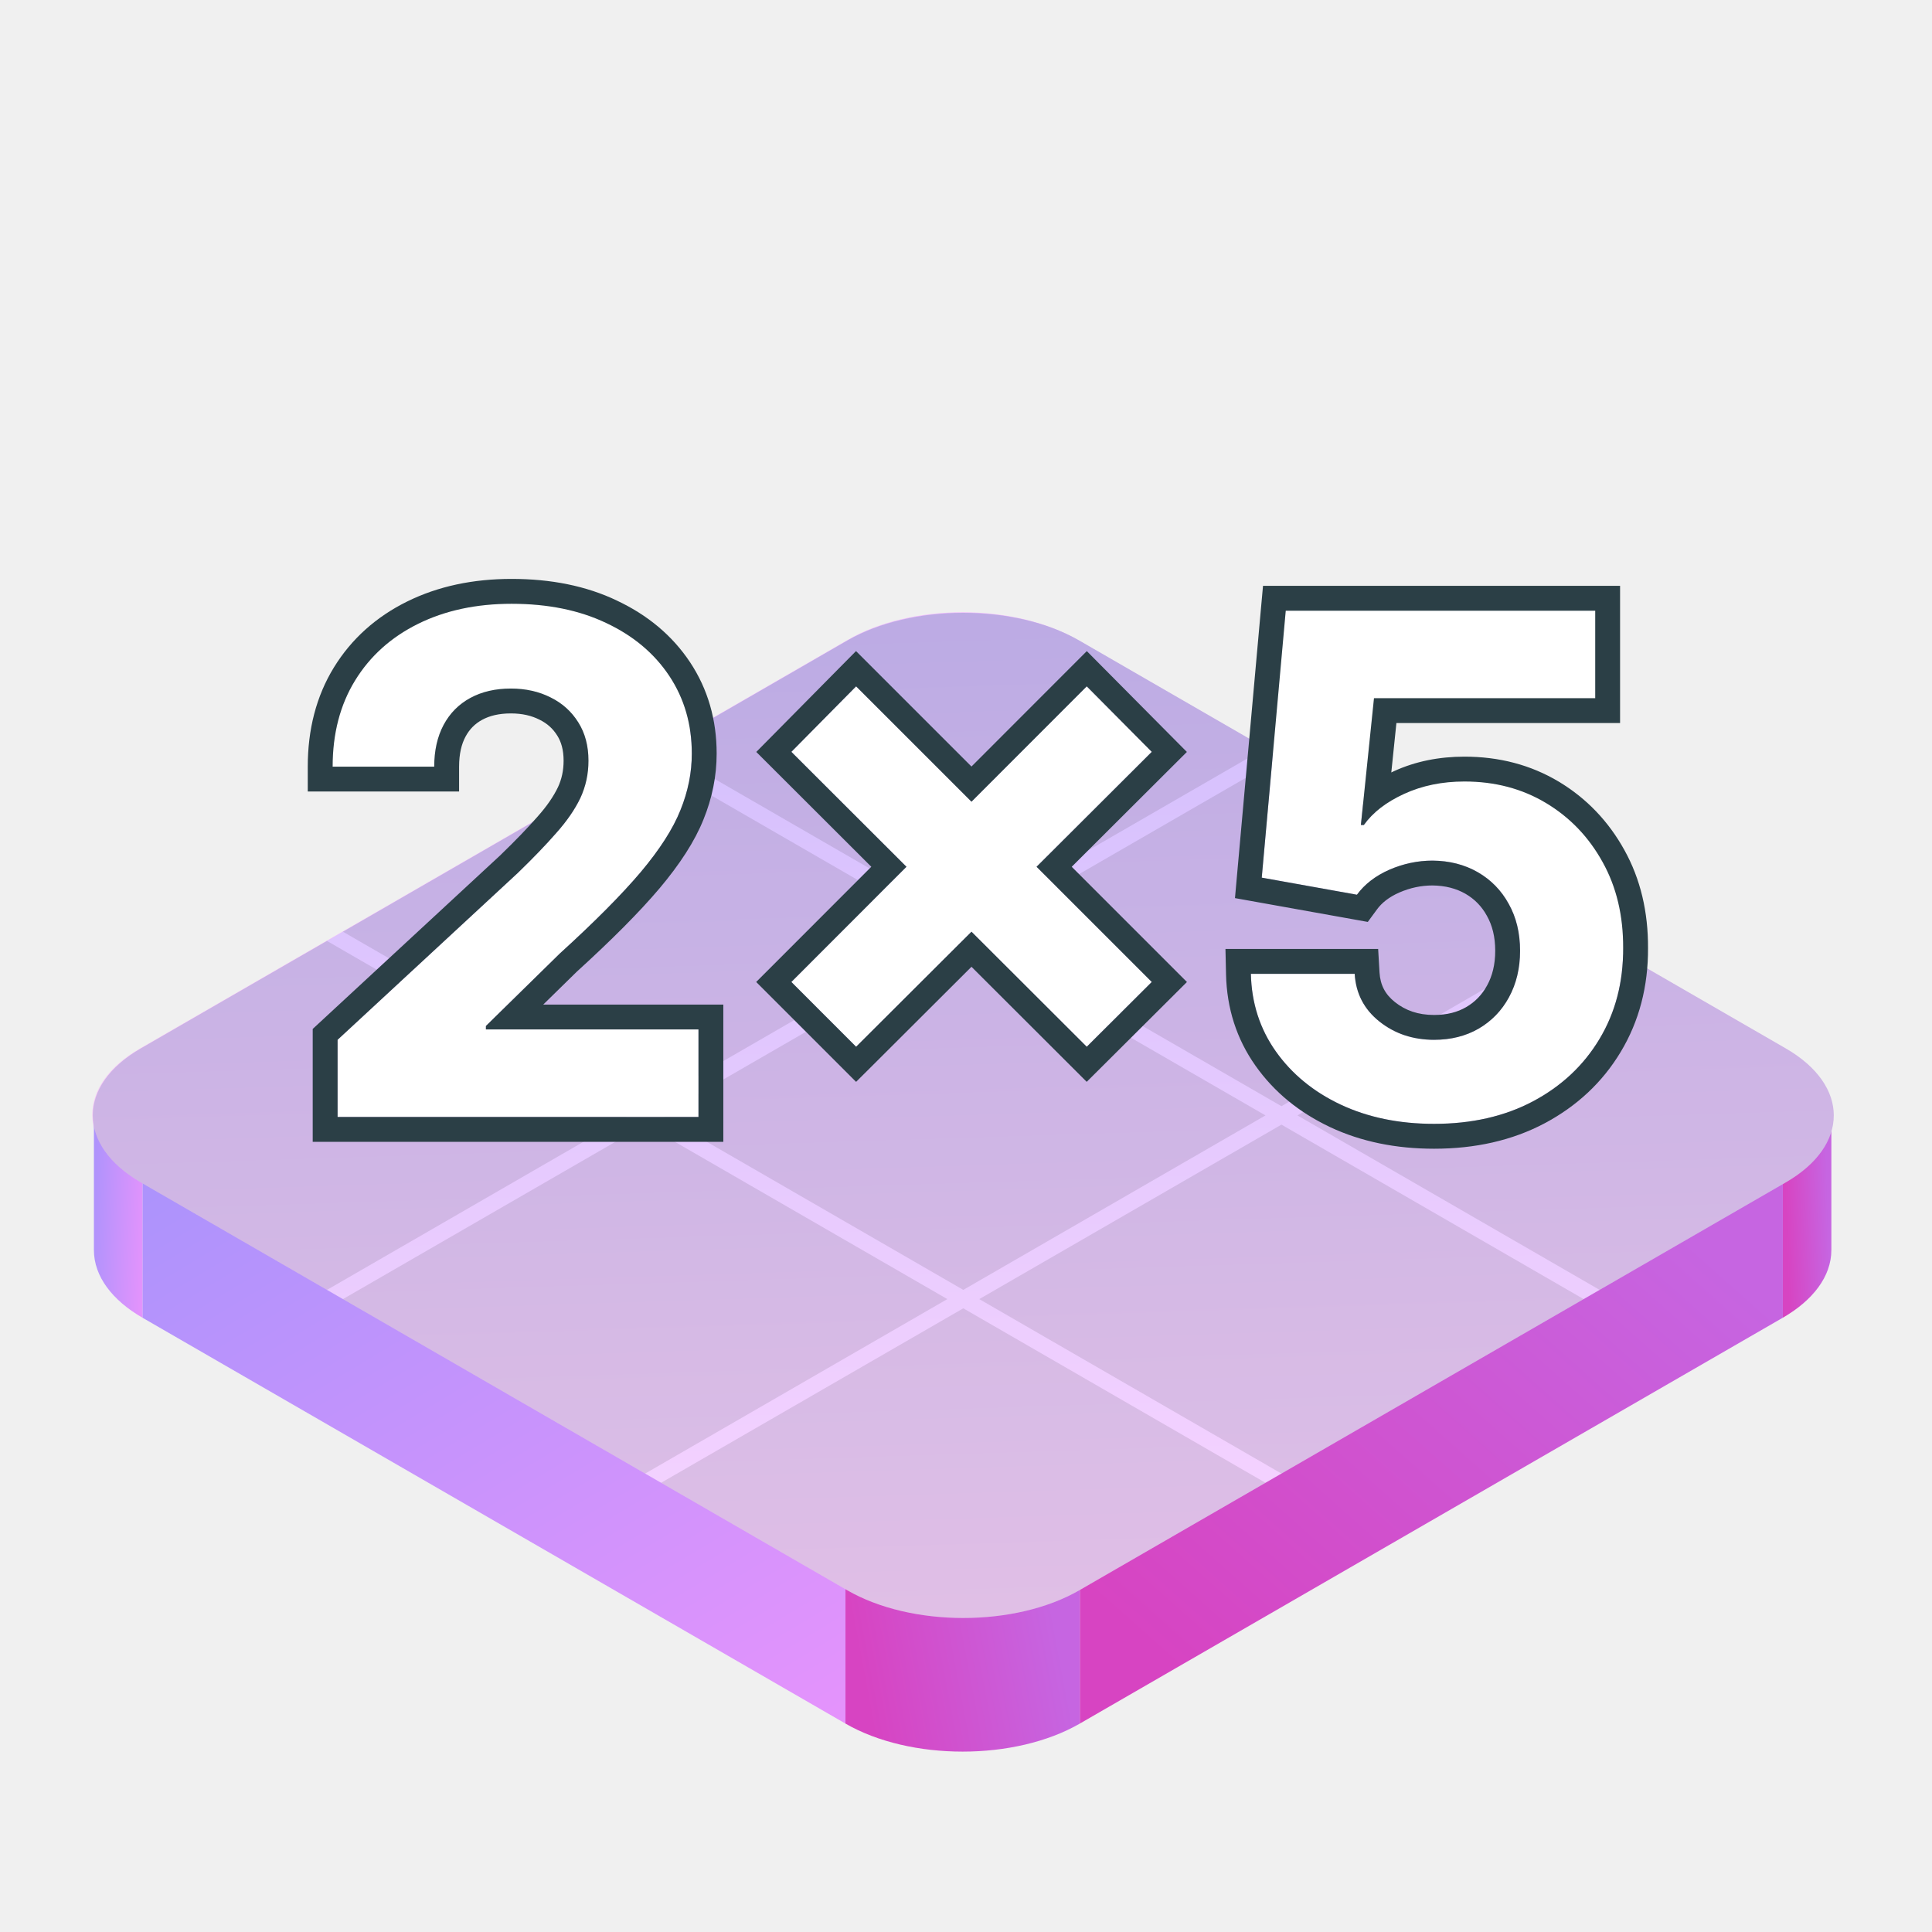
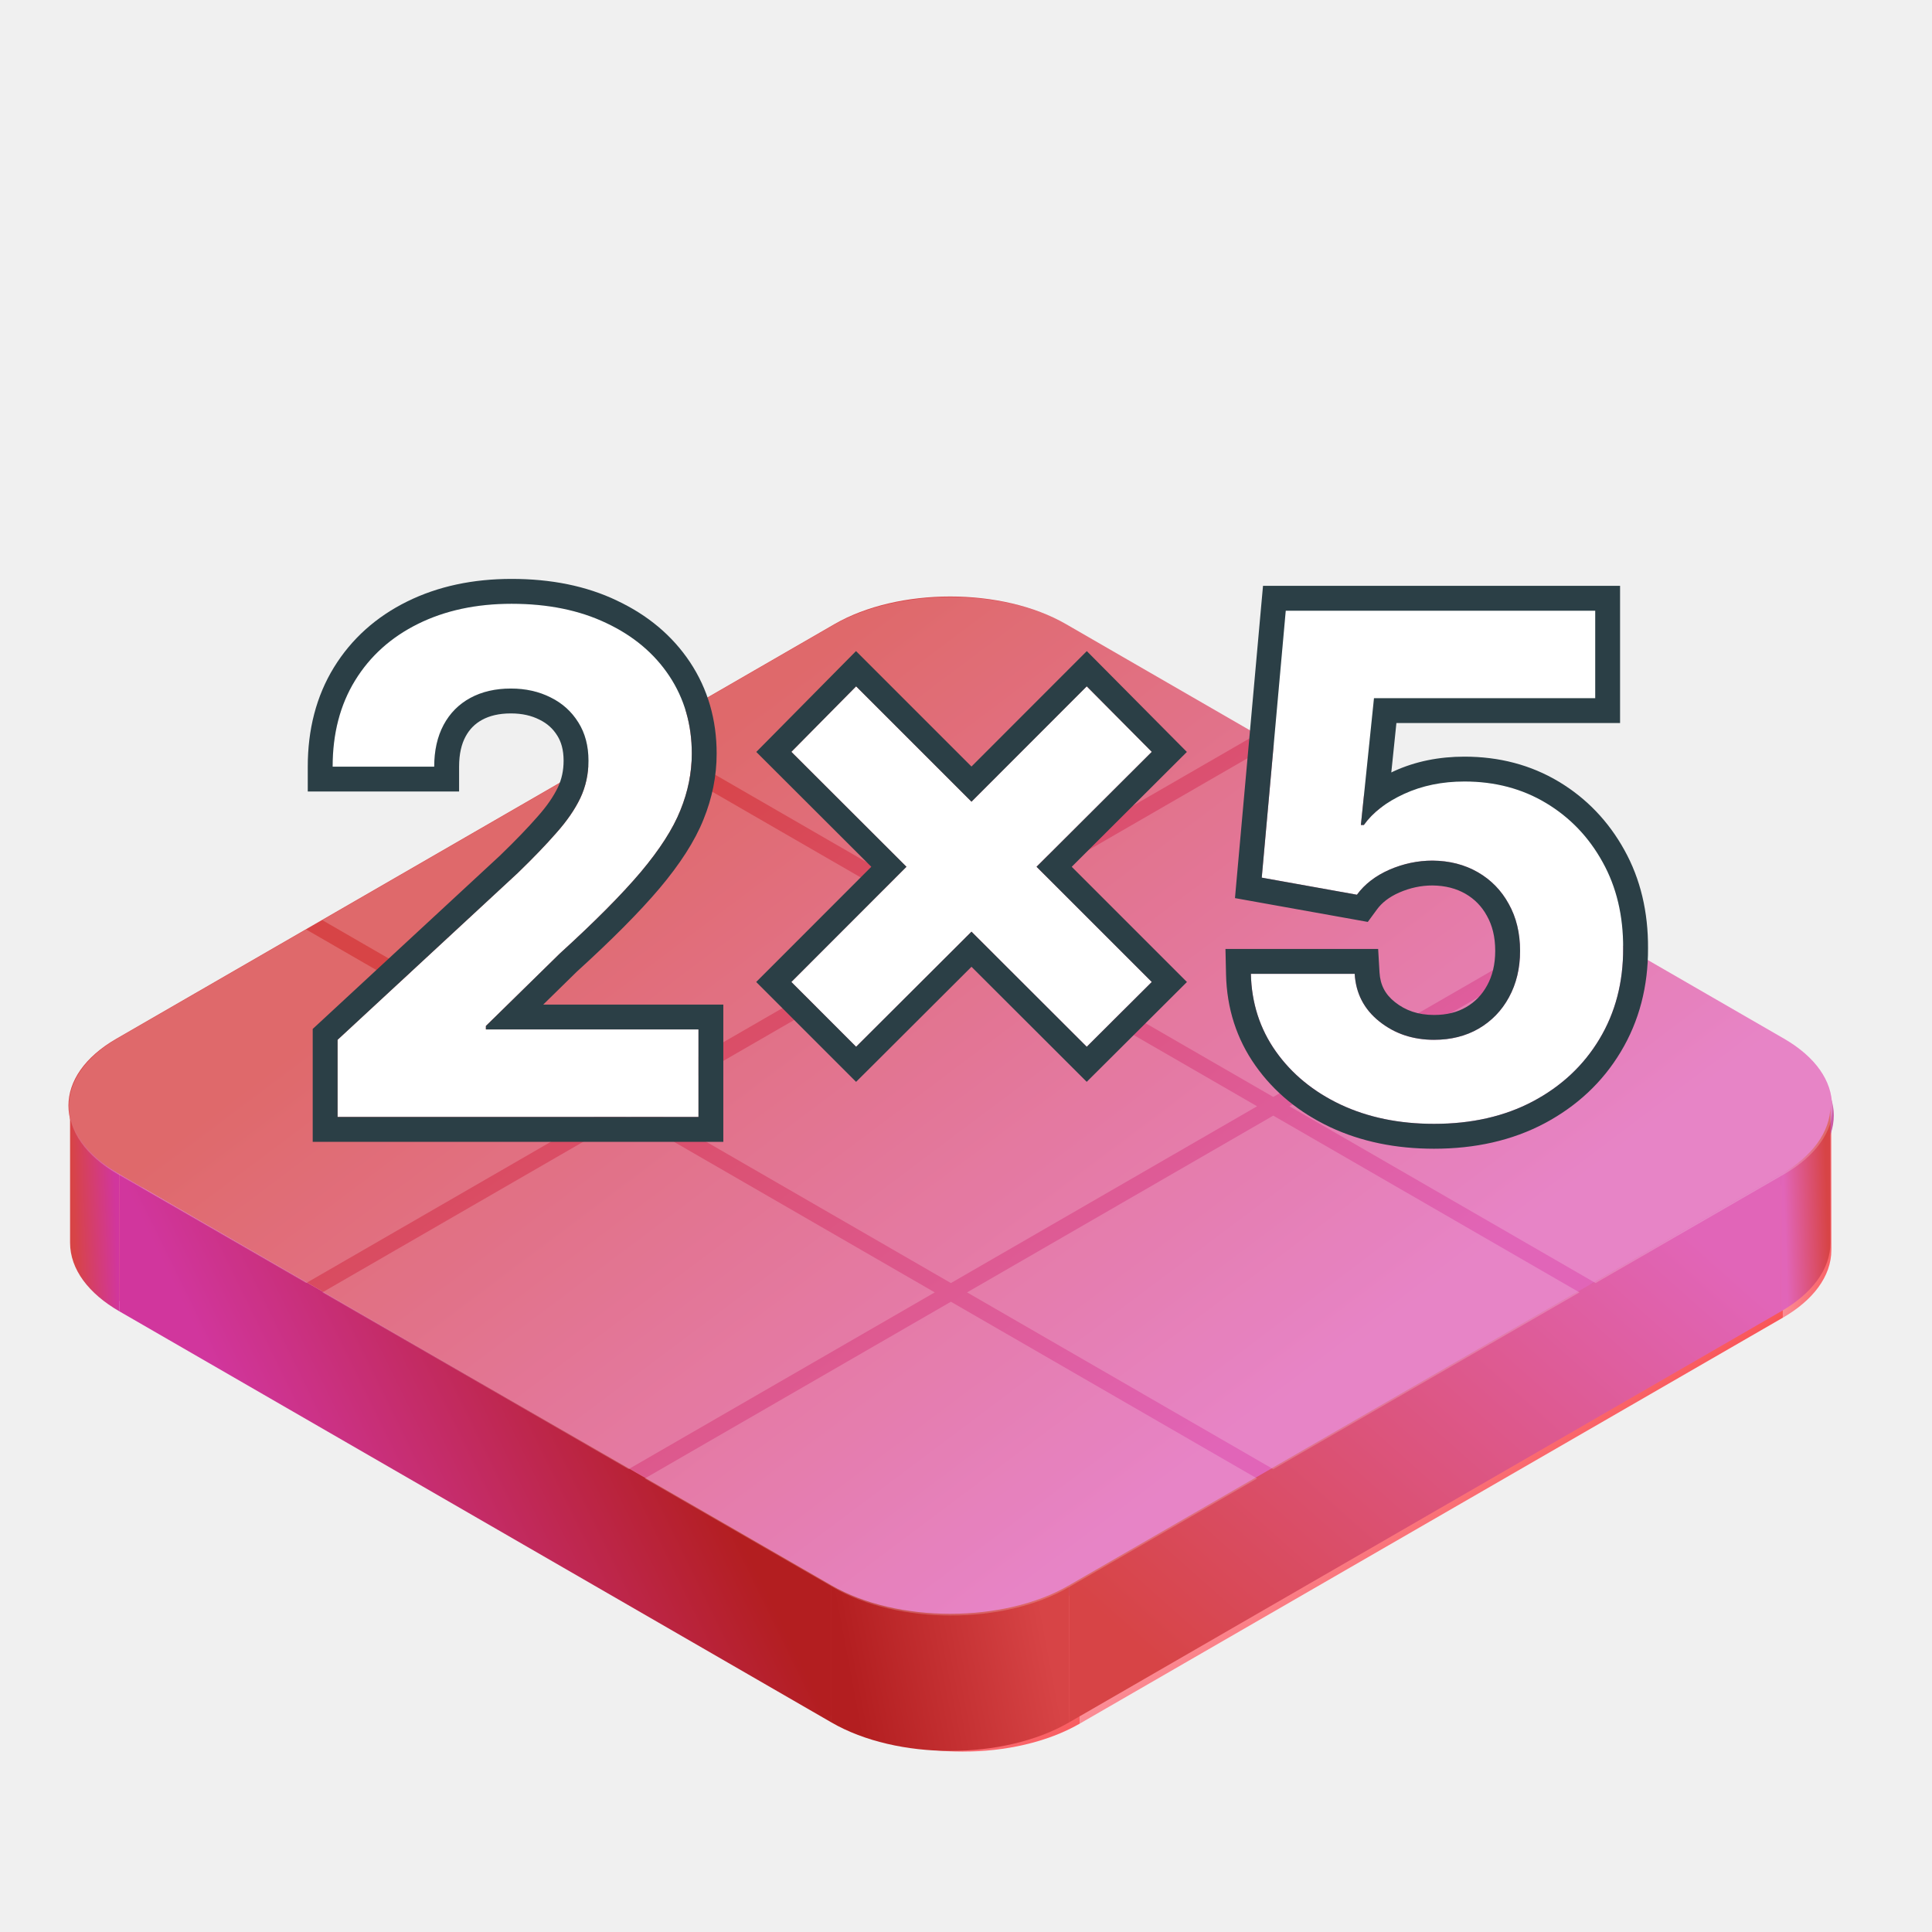
<svg xmlns="http://www.w3.org/2000/svg" width="64" height="64" viewBox="0 0 64 64" fill="none">
  <rect width="35.855" height="35.855" rx="4.378" transform="matrix(0.866025 0.5 -0.866025 0.5 31.8887 19)" fill="url(#paint0_linear_2025_1054)" />
  <rect width="26.891" height="4.482" transform="matrix(0.866025 0.5 0 1 4.71851 39.1685)" fill="url(#paint1_linear_2025_1054)" />
  <rect width="26.891" height="4.482" transform="matrix(0.866025 -0.5 0 1 35.7698 52.6143)" fill="url(#paint2_linear_2025_1054)" />
  <path d="M3.111 36.928C3.111 37.803 3.725 38.595 4.719 39.169V43.651C3.725 43.077 3.111 42.285 3.111 41.41V36.928Z" fill="url(#paint3_linear_2025_1054)" />
  <path d="M28.007 52.614C30.151 53.852 33.626 53.852 35.77 52.614V57.096C33.626 58.334 30.151 58.334 28.007 57.096V52.614Z" fill="url(#paint4_linear_2025_1054)" />
  <path d="M60.666 36.928C60.666 37.803 60.052 38.595 59.059 39.169V43.651C60.052 43.077 60.666 42.285 60.666 41.41V36.928Z" fill="url(#paint5_linear_2025_1054)" />
  <g clip-path="url(#clip0_2025_1054)">
    <rect width="35.899" height="35.899" rx="4.442" transform="matrix(0.866025 0.5 -0.866025 0.5 31.9104 19)" fill="url(#paint6_linear_2025_1054)" />
    <rect width="11.559" height="11.559" transform="matrix(0.866025 0.5 -0.866025 0.5 31.9104 19)" fill="black" fill-opacity="0.1" />
    <rect width="11.559" height="11.559" transform="matrix(0.866025 0.5 -0.866025 0.5 21.3711 25.085)" fill="black" fill-opacity="0.1" />
    <rect width="11.559" height="11.559" transform="matrix(0.866025 0.5 -0.866025 0.5 21.3711 37.2549)" fill="black" fill-opacity="0.1" />
    <rect width="11.559" height="11.559" transform="matrix(0.866025 0.5 -0.866025 0.5 42.45 25.085)" fill="black" fill-opacity="0.1" />
    <rect width="11.559" height="11.559" transform="matrix(0.866025 0.5 -0.866025 0.5 42.45 37.2549)" fill="black" fill-opacity="0.1" />
    <rect width="11.559" height="11.559" transform="matrix(0.866025 0.5 -0.866025 0.5 52.9893 31.1699)" fill="black" fill-opacity="0.1" />
    <rect width="11.559" height="11.559" transform="matrix(0.866025 0.5 -0.866025 0.5 10.8315 31.1699)" fill="black" fill-opacity="0.1" />
    <rect width="11.559" height="11.559" transform="matrix(0.866025 0.5 -0.866025 0.5 31.9104 43.3398)" fill="black" fill-opacity="0.1" />
    <rect width="11.559" height="11.559" transform="matrix(0.866025 0.5 -0.866025 0.5 31.9104 31.1699)" fill="black" fill-opacity="0.1" />
  </g>
-   <mask id="path-17-outside-1_2025_1054" maskUnits="userSpaceOnUse" x="10" y="19" width="45" height="20" fill="black">
+   <rect width="36.328" height="36.328" rx="4.436" transform="matrix(0.866025 0.5 -0.866025 0.5 31.478 18.4604)" fill="url(#paint7_linear_2025_1054)" />
+   <rect width="27.246" height="4.541" transform="matrix(0.866025 0.5 0 1 3.94922 38.8955)" fill="url(#paint8_linear_2025_1054)" />
+   <rect width="27.246" height="4.541" transform="matrix(0.866025 -0.5 0 1 35.4104 52.5186)" fill="url(#paint9_linear_2025_1054)" />
+   <path d="M2.321 36.625C2.321 37.512 2.943 38.314 3.95 38.895V43.437C2.943 42.855 2.321 42.053 2.321 41.166V36.625Z" fill="url(#paint10_linear_2025_1054)" />
+   <path d="M27.545 52.519C29.717 53.773 33.239 53.773 35.41 52.519V57.06C33.239 58.314 29.717 58.314 27.545 57.06V52.519Z" fill="url(#paint11_linear_2025_1054)" />
+   <path d="M60.636 36.625C60.636 37.512 60.013 38.314 59.007 38.895V43.437C60.013 42.855 60.636 42.053 60.636 41.166V36.625Z" fill="url(#paint12_linear_2025_1054)" />
+   <g clip-path="url(#clip1_2025_1054)">
+     <rect width="11.712" height="11.712" transform="matrix(0.866025 0.5 -0.866025 0.5 31.5 18.4604)" fill="white" fill-opacity="0.2" />
+     <rect width="11.712" height="11.712" transform="matrix(0.866025 0.5 -0.866025 0.5 20.8213 24.626)" fill="white" fill-opacity="0.2" />
+     <rect width="11.712" height="11.712" transform="matrix(0.866025 0.5 -0.866025 0.5 20.8215 36.9561)" fill="white" fill-opacity="0.2" />
+     <rect width="11.712" height="11.712" transform="matrix(0.866025 0.5 -0.866025 0.5 42.1785 24.6255)" fill="white" fill-opacity="0.2" />
+     <rect width="11.712" height="11.712" transform="matrix(0.866025 0.5 -0.866025 0.5 42.1785 36.9561)" fill="white" fill-opacity="0.2" />
+     <rect width="11.712" height="11.712" transform="matrix(0.866025 0.5 -0.866025 0.5 52.8569 30.791)" fill="white" fill-opacity="0.2" />
+     <rect width="11.712" height="11.712" transform="matrix(0.866025 0.5 -0.866025 0.5 10.1428 30.791)" fill="white" fill-opacity="0.2" />
+     <rect width="11.712" height="11.712" transform="matrix(0.866025 0.5 -0.866025 0.5 31.5 43.1216)" fill="white" fill-opacity="0.2" />
+     <rect width="11.712" height="11.712" transform="matrix(0.866025 0.5 -0.866025 0.5 31.5 30.791)" fill="white" fill-opacity="0.2" />
+   </g>
+   <mask id="path-33-outside-1_2025_1054" maskUnits="userSpaceOnUse" x="10" y="19" width="45" height="20" fill="black">
    <rect fill="white" x="10" y="19" width="45" height="20" />
    <path d="M11.183 37V34.445L17.152 28.918C17.66 28.427 18.085 27.985 18.429 27.591C18.779 27.198 19.044 26.814 19.224 26.437C19.404 26.055 19.494 25.642 19.494 25.2C19.494 24.709 19.382 24.286 19.158 23.931C18.934 23.571 18.629 23.295 18.241 23.104C17.854 22.908 17.414 22.809 16.923 22.809C16.41 22.809 15.962 22.913 15.58 23.12C15.198 23.328 14.903 23.625 14.695 24.013C14.488 24.401 14.384 24.862 14.384 25.397H11.019C11.019 24.3 11.267 23.347 11.764 22.539C12.261 21.731 12.957 21.106 13.852 20.664C14.747 20.222 15.779 20.001 16.947 20.001C18.148 20.001 19.194 20.214 20.084 20.639C20.979 21.06 21.675 21.644 22.172 22.392C22.668 23.14 22.917 23.997 22.917 24.963C22.917 25.596 22.791 26.221 22.54 26.838C22.294 27.455 21.855 28.14 21.222 28.893C20.588 29.641 19.696 30.539 18.544 31.587L16.096 33.987V34.101H23.138V37H11.183ZM36 34.675L26.215 24.906L28.36 22.736L38.154 32.529L36 34.675ZM28.36 34.675L26.215 32.529L36 22.736L38.154 24.906L28.36 34.675ZM47.505 37.229C46.347 37.229 45.316 37.016 44.41 36.591C43.509 36.165 42.794 35.578 42.264 34.83C41.735 34.082 41.459 33.225 41.437 32.259H44.876C44.914 32.908 45.187 33.435 45.695 33.839C46.203 34.243 46.806 34.445 47.505 34.445C48.062 34.445 48.553 34.322 48.979 34.077C49.41 33.826 49.746 33.479 49.986 33.037C50.231 32.589 50.354 32.076 50.354 31.497C50.354 30.908 50.229 30.389 49.978 29.942C49.732 29.494 49.391 29.145 48.954 28.893C48.517 28.642 48.018 28.514 47.456 28.509C46.964 28.509 46.487 28.61 46.023 28.811C45.564 29.014 45.206 29.289 44.95 29.639L41.797 29.073L42.592 20.23H52.844V23.129H45.515L45.081 27.329H45.179C45.474 26.915 45.919 26.571 46.514 26.298C47.109 26.025 47.775 25.888 48.512 25.888C49.522 25.888 50.423 26.126 51.214 26.601C52.006 27.076 52.631 27.728 53.089 28.558C53.548 29.382 53.774 30.332 53.769 31.407C53.774 32.537 53.512 33.542 52.983 34.421C52.459 35.294 51.725 35.982 50.78 36.484C49.841 36.981 48.749 37.229 47.505 37.229Z" />
  </mask>
  <path d="M11.183 37V34.445L17.152 28.918C17.66 28.427 18.085 27.985 18.429 27.591C18.779 27.198 19.044 26.814 19.224 26.437C19.404 26.055 19.494 25.642 19.494 25.2C19.494 24.709 19.382 24.286 19.158 23.931C18.934 23.571 18.629 23.295 18.241 23.104C17.854 22.908 17.414 22.809 16.923 22.809C16.41 22.809 15.962 22.913 15.58 23.12C15.198 23.328 14.903 23.625 14.695 24.013C14.488 24.401 14.384 24.862 14.384 25.397H11.019C11.019 24.3 11.267 23.347 11.764 22.539C12.261 21.731 12.957 21.106 13.852 20.664C14.747 20.222 15.779 20.001 16.947 20.001C18.148 20.001 19.194 20.214 20.084 20.639C20.979 21.06 21.675 21.644 22.172 22.392C22.668 23.14 22.917 23.997 22.917 24.963C22.917 25.596 22.791 26.221 22.54 26.838C22.294 27.455 21.855 28.14 21.222 28.893C20.588 29.641 19.696 30.539 18.544 31.587L16.096 33.987V34.101H23.138V37H11.183ZM36 34.675L26.215 24.906L28.36 22.736L38.154 32.529L36 34.675ZM28.36 34.675L26.215 32.529L36 22.736L38.154 24.906L28.36 34.675ZM47.505 37.229C46.347 37.229 45.316 37.016 44.41 36.591C43.509 36.165 42.794 35.578 42.264 34.83C41.735 34.082 41.459 33.225 41.437 32.259H44.876C44.914 32.908 45.187 33.435 45.695 33.839C46.203 34.243 46.806 34.445 47.505 34.445C48.062 34.445 48.553 34.322 48.979 34.077C49.41 33.826 49.746 33.479 49.986 33.037C50.231 32.589 50.354 32.076 50.354 31.497C50.354 30.908 50.229 30.389 49.978 29.942C49.732 29.494 49.391 29.145 48.954 28.893C48.517 28.642 48.018 28.514 47.456 28.509C46.964 28.509 46.487 28.61 46.023 28.811C45.564 29.014 45.206 29.289 44.95 29.639L41.797 29.073L42.592 20.23H52.844V23.129H45.515L45.081 27.329H45.179C45.474 26.915 45.919 26.571 46.514 26.298C47.109 26.025 47.775 25.888 48.512 25.888C49.522 25.888 50.423 26.126 51.214 26.601C52.006 27.076 52.631 27.728 53.089 28.558C53.548 29.382 53.774 30.332 53.769 31.407C53.774 32.537 53.512 33.542 52.983 34.421C52.459 35.294 51.725 35.982 50.78 36.484C49.841 36.981 48.749 37.229 47.505 37.229Z" fill="white" />
-   <path d="M11.183 37H10.359V37.824H11.183V37ZM11.183 34.445L10.623 33.841L10.359 34.085V34.445H11.183ZM17.152 28.918L17.712 29.522L17.718 29.516L17.725 29.51L17.152 28.918ZM18.429 27.591L17.814 27.044L17.81 27.049L18.429 27.591ZM19.224 26.437L19.967 26.792L19.969 26.788L19.224 26.437ZM19.158 23.931L18.459 24.366L18.462 24.37L19.158 23.931ZM18.241 23.104L17.869 23.839L17.877 23.843L18.241 23.104ZM14.695 24.013L15.421 24.402L15.421 24.402L14.695 24.013ZM14.384 25.397V26.22H15.208V25.397H14.384ZM11.019 25.397H10.195V26.22H11.019V25.397ZM11.764 22.539L12.466 22.97L12.466 22.97L11.764 22.539ZM13.852 20.664L13.487 19.926L13.487 19.926L13.852 20.664ZM20.084 20.639L19.728 21.382L19.733 21.385L20.084 20.639ZM22.172 22.392L21.486 22.847L21.486 22.847L22.172 22.392ZM22.54 26.838L21.777 26.528L21.775 26.533L22.54 26.838ZM21.222 28.893L21.85 29.425L21.852 29.423L21.222 28.893ZM18.544 31.587L17.99 30.978L17.979 30.988L17.968 30.999L18.544 31.587ZM16.096 33.987L15.519 33.398L15.272 33.641V33.987H16.096ZM16.096 34.101H15.272V34.925H16.096V34.101ZM23.138 34.101H23.961V33.278H23.138V34.101ZM23.138 37V37.824H23.961V37H23.138ZM11.183 37H12.006V34.445H11.183H10.359V37H11.183ZM11.183 34.445L11.742 35.05L17.712 29.522L17.152 28.918L16.593 28.314L10.623 33.841L11.183 34.445ZM17.152 28.918L17.725 29.51C18.244 29.008 18.686 28.549 19.049 28.134L18.429 27.591L17.81 27.049C17.485 27.42 17.076 27.846 16.579 28.326L17.152 28.918ZM18.429 27.591L19.045 28.139C19.433 27.702 19.746 27.254 19.967 26.792L19.224 26.437L18.481 26.081C18.341 26.373 18.125 26.695 17.814 27.044L18.429 27.591ZM19.224 26.437L19.969 26.788C20.203 26.291 20.317 25.758 20.317 25.2H19.494H18.67C18.67 25.527 18.605 25.819 18.479 26.086L19.224 26.437ZM19.494 25.2H20.317C20.317 24.581 20.175 23.999 19.855 23.492L19.158 23.931L18.462 24.37C18.589 24.573 18.67 24.837 18.67 25.2H19.494ZM19.158 23.931L19.858 23.497C19.551 23.003 19.128 22.623 18.605 22.366L18.241 23.104L17.877 23.843C18.129 23.967 18.318 24.139 18.459 24.366L19.158 23.931ZM18.241 23.104L18.613 22.37C18.096 22.107 17.526 21.986 16.923 21.986V22.809V23.633C17.302 23.633 17.611 23.708 17.869 23.839L18.241 23.104ZM16.923 22.809V21.986C16.297 21.986 15.71 22.113 15.187 22.397L15.58 23.12L15.973 23.844C16.214 23.713 16.522 23.633 16.923 23.633V22.809ZM15.58 23.12L15.187 22.397C14.662 22.682 14.252 23.097 13.969 23.624L14.695 24.013L15.421 24.402C15.554 24.154 15.734 23.974 15.973 23.844L15.58 23.12ZM14.695 24.013L13.969 23.624C13.685 24.155 13.561 24.756 13.561 25.397H14.384H15.208C15.208 24.968 15.29 24.646 15.421 24.402L14.695 24.013ZM14.384 25.397V24.573H11.019V25.397V26.22H14.384V25.397ZM11.019 25.397H11.842C11.842 24.428 12.06 23.629 12.466 22.97L11.764 22.539L11.062 22.108C10.474 23.065 10.195 24.172 10.195 25.397H11.019ZM11.764 22.539L12.466 22.97C12.877 22.302 13.453 21.78 14.217 21.402L13.852 20.664L13.487 19.926C12.461 20.433 11.645 21.161 11.062 22.108L11.764 22.539ZM13.852 20.664L14.217 21.402C14.981 21.025 15.884 20.824 16.947 20.824V20.001V19.177C15.674 19.177 14.514 19.419 13.487 19.926L13.852 20.664ZM16.947 20.001V20.824C18.052 20.824 18.971 21.02 19.728 21.382L20.084 20.639L20.439 19.896C19.417 19.407 18.245 19.177 16.947 19.177V20.001ZM20.084 20.639L19.733 21.385C20.507 21.748 21.081 22.238 21.486 22.847L22.172 22.392L22.858 21.936C22.269 21.05 21.451 20.372 20.433 19.894L20.084 20.639ZM22.172 22.392L21.486 22.847C21.886 23.45 22.093 24.146 22.093 24.963H22.917H23.74C23.74 23.848 23.451 22.829 22.858 21.936L22.172 22.392ZM22.917 24.963H22.093C22.093 25.484 21.99 26.004 21.777 26.528L22.54 26.838L23.303 27.149C23.592 26.438 23.74 25.708 23.74 24.963H22.917ZM22.54 26.838L21.775 26.533C21.573 27.039 21.192 27.648 20.591 28.363L21.222 28.893L21.852 29.423C22.517 28.632 23.015 27.871 23.305 27.143L22.54 26.838ZM21.222 28.893L20.593 28.361C19.992 29.071 19.129 29.942 17.99 30.978L18.544 31.587L19.098 32.197C20.263 31.137 21.185 30.212 21.85 29.425L21.222 28.893ZM18.544 31.587L17.968 30.999L15.519 33.398L16.096 33.987L16.672 34.575L19.12 32.176L18.544 31.587ZM16.096 33.987H15.272V34.101H16.096H16.919V33.987H16.096ZM16.096 34.101V34.925H23.138V34.101V33.278H16.096V34.101ZM23.138 34.101H22.314V37H23.138H23.961V34.101H23.138ZM23.138 37V36.176H11.183V37V37.824H23.138V37ZM36 34.675L35.418 35.257L35.999 35.837L36.581 35.258L36 34.675ZM26.215 24.906L25.629 24.327L25.053 24.909L25.633 25.488L26.215 24.906ZM28.36 22.736L28.942 22.153L28.357 21.568L27.774 22.157L28.36 22.736ZM38.154 32.529L38.735 33.112L39.319 32.53L38.736 31.947L38.154 32.529ZM28.36 34.675L27.778 35.257L28.359 35.838L28.942 35.258L28.36 34.675ZM26.215 32.529L25.632 31.947L25.05 32.529L25.632 33.111L26.215 32.529ZM36 22.736L36.584 22.155L36.002 21.569L35.417 22.154L36 22.736ZM38.154 24.906L38.735 25.489L39.317 24.909L38.738 24.326L38.154 24.906ZM36 34.675L36.582 34.092L26.797 24.323L26.215 24.906L25.633 25.488L35.418 35.257L36 34.675ZM26.215 24.906L26.8 25.485L28.946 23.315L28.36 22.736L27.774 22.157L25.629 24.327L26.215 24.906ZM28.36 22.736L27.778 23.318L37.571 33.111L38.154 32.529L38.736 31.947L28.942 22.153L28.36 22.736ZM38.154 32.529L37.572 31.946L35.419 34.091L36 34.675L36.581 35.258L38.735 33.112L38.154 32.529ZM28.36 34.675L28.942 34.092L26.797 31.947L26.215 32.529L25.632 33.111L27.778 35.257L28.36 34.675ZM26.215 32.529L26.797 33.111L36.583 23.318L36 22.736L35.417 22.154L25.632 31.947L26.215 32.529ZM36 22.736L35.415 23.316L37.569 25.486L38.154 24.906L38.738 24.326L36.584 22.155L36 22.736ZM38.154 24.906L37.572 24.323L27.778 34.091L28.36 34.675L28.942 35.258L38.735 25.489L38.154 24.906ZM44.41 36.591L44.057 37.335L44.059 37.336L44.41 36.591ZM42.264 34.83L42.936 34.354L42.936 34.354L42.264 34.83ZM41.437 32.259V31.435H40.595L40.614 32.278L41.437 32.259ZM44.876 32.259L45.698 32.211L45.653 31.435H44.876V32.259ZM45.695 33.839L46.208 33.195L46.208 33.195L45.695 33.839ZM48.979 34.077L49.39 34.79L49.393 34.788L48.979 34.077ZM49.986 33.037L49.264 32.641L49.262 32.644L49.986 33.037ZM49.978 29.942L49.256 30.338L49.259 30.344L49.978 29.942ZM48.954 28.893L48.544 29.607L48.544 29.607L48.954 28.893ZM47.456 28.509L47.464 27.685H47.456V28.509ZM46.023 28.811L45.694 28.056L45.691 28.058L46.023 28.811ZM44.95 29.639L44.805 30.449L45.31 30.54L45.614 30.126L44.95 29.639ZM41.797 29.073L40.977 29L40.91 29.751L41.652 29.884L41.797 29.073ZM42.592 20.23V19.406H41.839L41.771 20.156L42.592 20.23ZM52.844 20.23H53.667V19.406H52.844V20.23ZM52.844 23.129V23.952H53.667V23.129H52.844ZM45.515 23.129V22.305H44.772L44.696 23.044L45.515 23.129ZM45.081 27.329L44.262 27.245L44.168 28.153H45.081V27.329ZM45.179 27.329V28.153H45.604L45.85 27.806L45.179 27.329ZM46.514 26.298L46.857 27.046L46.857 27.046L46.514 26.298ZM51.214 26.601L51.638 25.894L51.638 25.894L51.214 26.601ZM53.089 28.558L52.368 28.956L52.37 28.958L53.089 28.558ZM53.769 31.407L52.945 31.403L52.945 31.411L53.769 31.407ZM52.983 34.421L52.278 33.996L52.277 33.997L52.983 34.421ZM50.78 36.484L51.165 37.212L51.167 37.211L50.78 36.484ZM47.505 37.229V36.406C46.45 36.406 45.541 36.212 44.76 35.845L44.41 36.591L44.059 37.336C45.091 37.821 46.245 38.053 47.505 38.053V37.229ZM44.41 36.591L44.761 35.846C43.977 35.475 43.377 34.977 42.936 34.354L42.264 34.83L41.592 35.306C42.21 36.179 43.04 36.854 44.057 37.335L44.41 36.591ZM42.264 34.83L42.936 34.354C42.507 33.748 42.279 33.052 42.26 32.24L41.437 32.259L40.614 32.278C40.639 33.398 40.962 34.417 41.592 35.306L42.264 34.83ZM41.437 32.259V33.082H44.876V32.259V31.435H41.437V32.259ZM44.876 32.259L44.054 32.307C44.106 33.19 44.491 33.934 45.182 34.484L45.695 33.839L46.208 33.195C45.884 32.937 45.723 32.627 45.698 32.211L44.876 32.259ZM45.695 33.839L45.182 34.484C45.847 35.013 46.635 35.269 47.505 35.269V34.445V33.622C46.977 33.622 46.558 33.474 46.208 33.195L45.695 33.839ZM47.505 34.445V35.269C48.187 35.269 48.823 35.117 49.39 34.79L48.979 34.077L48.567 33.363C48.282 33.528 47.937 33.622 47.505 33.622V34.445ZM48.979 34.077L49.393 34.788C49.956 34.461 50.398 34.003 50.709 33.43L49.986 33.037L49.262 32.644C49.093 32.955 48.864 33.191 48.564 33.365L48.979 34.077ZM49.986 33.037L50.708 33.433C51.029 32.849 51.178 32.196 51.178 31.497H50.354H49.531C49.531 31.956 49.434 32.33 49.264 32.641L49.986 33.037ZM50.354 31.497H51.178C51.178 30.788 51.026 30.127 50.696 29.539L49.978 29.942L49.259 30.344C49.432 30.652 49.531 31.028 49.531 31.497H50.354ZM49.978 29.942L50.7 29.545C50.382 28.967 49.934 28.507 49.365 28.18L48.954 28.893L48.544 29.607C48.847 29.782 49.082 30.021 49.256 30.338L49.978 29.942ZM48.954 28.893L49.365 28.18C48.792 27.85 48.151 27.692 47.464 27.685L47.456 28.509L47.448 29.332C47.885 29.336 48.243 29.435 48.544 29.607L48.954 28.893ZM47.456 28.509V27.685C46.848 27.685 46.258 27.811 45.694 28.056L46.023 28.811L46.351 29.567C46.715 29.408 47.081 29.332 47.456 29.332V28.509ZM46.023 28.811L45.691 28.058C45.121 28.309 44.641 28.668 44.286 29.151L44.95 29.639L45.614 30.126C45.772 29.91 46.007 29.718 46.355 29.565L46.023 28.811ZM44.95 29.639L45.095 28.828L41.943 28.263L41.797 29.073L41.652 29.884L44.805 30.449L44.95 29.639ZM41.797 29.073L42.618 29.147L43.412 20.304L42.592 20.23L41.771 20.156L40.977 29L41.797 29.073ZM42.592 20.23V21.053H52.844V20.23V19.406H42.592V20.23ZM52.844 20.23H52.02V23.129H52.844H53.667V20.23H52.844ZM52.844 23.129V22.305H45.515V23.129V23.952H52.844V23.129ZM45.515 23.129L44.696 23.044L44.262 27.245L45.081 27.329L45.9 27.414L46.334 23.213L45.515 23.129ZM45.081 27.329V28.153H45.179V27.329V26.506H45.081V27.329ZM45.179 27.329L45.85 27.806C46.041 27.538 46.357 27.276 46.857 27.046L46.514 26.298L46.171 25.549C45.481 25.865 44.907 26.291 44.508 26.852L45.179 27.329ZM46.514 26.298L46.857 27.046C47.332 26.828 47.879 26.712 48.512 26.712V25.888V25.065C47.671 25.065 46.886 25.221 46.171 25.549L46.514 26.298ZM48.512 25.888V26.712C49.387 26.712 50.139 26.916 50.79 27.307L51.214 26.601L51.638 25.894C50.706 25.336 49.657 25.065 48.512 25.065V25.888ZM51.214 26.601L50.79 27.307C51.454 27.705 51.978 28.25 52.368 28.956L53.089 28.558L53.81 28.159C53.283 27.206 52.557 26.446 51.638 25.894L51.214 26.601ZM53.089 28.558L52.37 28.958C52.75 29.642 52.95 30.449 52.945 31.403L53.769 31.407L54.593 31.411C54.599 30.215 54.346 29.122 53.809 28.157L53.089 28.558ZM53.769 31.407L52.945 31.411C52.95 32.406 52.721 33.259 52.278 33.996L52.983 34.421L53.688 34.846C54.303 33.824 54.599 32.669 54.593 31.403L53.769 31.407ZM52.983 34.421L52.277 33.997C51.834 34.736 51.213 35.321 50.394 35.757L50.78 36.484L51.167 37.211C52.236 36.642 53.084 35.853 53.689 34.844L52.983 34.421ZM50.78 36.484L50.395 35.756C49.594 36.18 48.638 36.406 47.505 36.406V37.229V38.053C48.861 38.053 50.089 37.782 51.165 37.212L50.78 36.484Z" fill="#2B3F46" mask="url(#path-17-outside-1_2025_1054)" />
+   <path d="M11.183 37H10.359V37.824H11.183V37ZM11.183 34.445L10.623 33.841L10.359 34.085V34.445H11.183ZM17.152 28.918L17.712 29.522L17.718 29.516L17.725 29.51L17.152 28.918ZM18.429 27.591L17.814 27.044L17.81 27.049L18.429 27.591ZM19.224 26.437L19.967 26.792L19.969 26.788L19.224 26.437ZM19.158 23.931L18.459 24.366L18.462 24.37L19.158 23.931ZM18.241 23.104L17.869 23.839L17.877 23.843L18.241 23.104ZM14.695 24.013L15.421 24.402L15.421 24.402L14.695 24.013ZM14.384 25.397V26.22H15.208V25.397H14.384ZM11.019 25.397H10.195V26.22H11.019V25.397ZM11.764 22.539L12.466 22.97L12.466 22.97L11.764 22.539ZM13.852 20.664L13.487 19.926L13.487 19.926L13.852 20.664ZM20.084 20.639L19.728 21.382L19.733 21.385L20.084 20.639ZM22.172 22.392L21.486 22.847L21.486 22.847L22.172 22.392ZM22.54 26.838L21.777 26.528L21.775 26.533L22.54 26.838ZM21.222 28.893L21.85 29.425L21.852 29.423L21.222 28.893ZM18.544 31.587L17.99 30.978L17.979 30.988L17.968 30.999L18.544 31.587ZM16.096 33.987L15.519 33.398L15.272 33.641V33.987H16.096ZM16.096 34.101H15.272V34.925H16.096V34.101ZM23.138 34.101H23.961V33.278H23.138V34.101ZM23.138 37V37.824H23.961V37H23.138ZM11.183 37H12.006V34.445H11.183H10.359V37H11.183ZM11.183 34.445L11.742 35.05L17.712 29.522L17.152 28.918L16.593 28.314L10.623 33.841L11.183 34.445ZM17.152 28.918L17.725 29.51C18.244 29.008 18.686 28.549 19.049 28.134L18.429 27.591L17.81 27.049C17.485 27.42 17.076 27.846 16.579 28.326L17.152 28.918ZM18.429 27.591L19.045 28.139C19.433 27.702 19.746 27.254 19.967 26.792L19.224 26.437L18.481 26.081C18.341 26.373 18.125 26.695 17.814 27.044L18.429 27.591ZM19.224 26.437L19.969 26.788C20.203 26.291 20.317 25.758 20.317 25.2H19.494H18.67C18.67 25.527 18.605 25.819 18.479 26.086L19.224 26.437ZM19.494 25.2H20.317C20.317 24.581 20.175 23.999 19.855 23.492L19.158 23.931L18.462 24.37C18.589 24.573 18.67 24.837 18.67 25.2H19.494ZM19.158 23.931L19.858 23.497C19.551 23.003 19.128 22.623 18.605 22.366L18.241 23.104L17.877 23.843C18.129 23.967 18.318 24.139 18.459 24.366L19.158 23.931ZM18.241 23.104L18.613 22.37C18.096 22.107 17.526 21.986 16.923 21.986V22.809V23.633C17.302 23.633 17.611 23.708 17.869 23.839L18.241 23.104ZM16.923 22.809V21.986C16.297 21.986 15.71 22.113 15.187 22.397L15.58 23.12L15.973 23.844C16.214 23.713 16.522 23.633 16.923 23.633V22.809ZM15.58 23.12L15.187 22.397C14.662 22.682 14.252 23.097 13.969 23.624L14.695 24.013L15.421 24.402C15.554 24.154 15.734 23.974 15.973 23.844L15.58 23.12ZM14.695 24.013L13.969 23.624C13.685 24.155 13.561 24.756 13.561 25.397H14.384H15.208C15.208 24.968 15.29 24.646 15.421 24.402L14.695 24.013ZM14.384 25.397V24.573H11.019V25.397V26.22H14.384V25.397ZM11.019 25.397H11.842C11.842 24.428 12.06 23.629 12.466 22.97L11.764 22.539L11.062 22.108C10.474 23.065 10.195 24.172 10.195 25.397H11.019ZM11.764 22.539L12.466 22.97C12.877 22.302 13.453 21.78 14.217 21.402L13.852 20.664L13.487 19.926C12.461 20.433 11.645 21.161 11.062 22.108L11.764 22.539ZM13.852 20.664L14.217 21.402C14.981 21.025 15.884 20.824 16.947 20.824V20.001V19.177C15.674 19.177 14.514 19.419 13.487 19.926L13.852 20.664ZM16.947 20.001V20.824C18.052 20.824 18.971 21.02 19.728 21.382L20.084 20.639L20.439 19.896C19.417 19.407 18.245 19.177 16.947 19.177V20.001ZM20.084 20.639L19.733 21.385C20.507 21.748 21.081 22.238 21.486 22.847L22.172 22.392L22.858 21.936C22.269 21.05 21.451 20.372 20.433 19.894L20.084 20.639ZM22.172 22.392L21.486 22.847C21.886 23.45 22.093 24.146 22.093 24.963H22.917H23.74C23.74 23.848 23.451 22.829 22.858 21.936L22.172 22.392ZM22.917 24.963H22.093C22.093 25.484 21.99 26.004 21.777 26.528L22.54 26.838L23.303 27.149C23.592 26.438 23.74 25.708 23.74 24.963H22.917ZM22.54 26.838L21.775 26.533C21.573 27.039 21.192 27.648 20.591 28.363L21.222 28.893L21.852 29.423C22.517 28.632 23.015 27.871 23.305 27.143L22.54 26.838ZM21.222 28.893L20.593 28.361C19.992 29.071 19.129 29.942 17.99 30.978L18.544 31.587L19.098 32.197C20.263 31.137 21.185 30.212 21.85 29.425L21.222 28.893ZM18.544 31.587L17.968 30.999L15.519 33.398L16.096 33.987L16.672 34.575L19.12 32.176L18.544 31.587ZM16.096 33.987H15.272V34.101H16.096H16.919V33.987H16.096ZM16.096 34.101V34.925H23.138V34.101V33.278H16.096V34.101ZM23.138 34.101H22.314V37H23.138H23.961V34.101H23.138ZM23.138 37V36.176H11.183V37V37.824H23.138V37ZM36 34.675L35.418 35.257L35.999 35.837L36.581 35.258L36 34.675ZM26.215 24.906L25.629 24.327L25.053 24.909L25.633 25.488L26.215 24.906ZM28.36 22.736L28.942 22.153L28.357 21.568L27.774 22.157L28.36 22.736ZM38.154 32.529L38.735 33.112L39.319 32.53L38.736 31.947L38.154 32.529ZM28.36 34.675L27.778 35.257L28.359 35.838L28.942 35.258L28.36 34.675ZM26.215 32.529L25.632 31.947L25.05 32.529L25.632 33.111L26.215 32.529ZM36 22.736L36.584 22.155L36.002 21.569L35.417 22.154L36 22.736ZM38.154 24.906L38.735 25.489L39.317 24.909L38.738 24.326L38.154 24.906ZM36 34.675L36.582 34.092L26.797 24.323L26.215 24.906L25.633 25.488L35.418 35.257L36 34.675ZM26.215 24.906L26.8 25.485L28.946 23.315L28.36 22.736L27.774 22.157L25.629 24.327L26.215 24.906ZM28.36 22.736L27.778 23.318L37.571 33.111L38.154 32.529L38.736 31.947L28.942 22.153L28.36 22.736ZM38.154 32.529L37.572 31.946L35.419 34.091L36 34.675L36.581 35.258L38.735 33.112L38.154 32.529ZM28.36 34.675L28.942 34.092L26.797 31.947L26.215 32.529L25.632 33.111L27.778 35.257L28.36 34.675ZM26.215 32.529L26.797 33.111L36.583 23.318L36 22.736L35.417 22.154L25.632 31.947L26.215 32.529ZM36 22.736L35.415 23.316L37.569 25.486L38.154 24.906L38.738 24.326L36.584 22.155L36 22.736ZM38.154 24.906L37.572 24.323L27.778 34.091L28.36 34.675L28.942 35.258L38.735 25.489L38.154 24.906ZM44.41 36.591L44.057 37.335L44.059 37.336L44.41 36.591ZM42.264 34.83L42.936 34.354L42.936 34.354L42.264 34.83ZM41.437 32.259V31.435H40.595L40.614 32.278L41.437 32.259ZM44.876 32.259L45.698 32.211L45.653 31.435H44.876V32.259ZM45.695 33.839L46.208 33.195L46.208 33.195L45.695 33.839ZM48.979 34.077L49.39 34.79L49.393 34.788L48.979 34.077ZM49.986 33.037L49.264 32.641L49.262 32.644L49.986 33.037ZM49.978 29.942L49.256 30.338L49.259 30.344L49.978 29.942ZM48.954 28.893L48.544 29.607L48.544 29.607L48.954 28.893ZM47.456 28.509L47.464 27.685H47.456V28.509ZM46.023 28.811L45.694 28.056L45.691 28.058L46.023 28.811ZM44.95 29.639L44.805 30.449L45.31 30.54L45.614 30.126L44.95 29.639ZM41.797 29.073L40.977 29L40.91 29.751L41.652 29.884L41.797 29.073ZM42.592 20.23V19.406H41.839L41.771 20.156L42.592 20.23ZM52.844 20.23H53.667V19.406H52.844V20.23ZM52.844 23.129V23.952H53.667V23.129H52.844ZM45.515 23.129V22.305H44.772L44.696 23.044L45.515 23.129ZM45.081 27.329L44.262 27.245L44.168 28.153H45.081V27.329ZM45.179 27.329V28.153H45.604L45.85 27.806L45.179 27.329ZM46.514 26.298L46.857 27.046L46.857 27.046L46.514 26.298ZM51.214 26.601L51.638 25.894L51.638 25.894L51.214 26.601ZM53.089 28.558L52.368 28.956L52.37 28.958L53.089 28.558ZM53.769 31.407L52.945 31.403L52.945 31.411L53.769 31.407ZM52.983 34.421L52.278 33.996L52.277 33.997L52.983 34.421ZM50.78 36.484L51.165 37.212L51.167 37.211L50.78 36.484ZM47.505 37.229V36.406C46.45 36.406 45.541 36.212 44.76 35.845L44.41 36.591L44.059 37.336C45.091 37.821 46.245 38.053 47.505 38.053V37.229ZM44.41 36.591L44.761 35.846C43.977 35.475 43.377 34.977 42.936 34.354L42.264 34.83L41.592 35.306C42.21 36.179 43.04 36.854 44.057 37.335L44.41 36.591ZM42.264 34.83L42.936 34.354C42.507 33.748 42.279 33.052 42.26 32.24L41.437 32.259L40.614 32.278C40.639 33.398 40.962 34.417 41.592 35.306L42.264 34.83ZM41.437 32.259V33.082H44.876V32.259V31.435H41.437V32.259ZM44.876 32.259L44.054 32.307C44.106 33.19 44.491 33.934 45.182 34.484L45.695 33.839L46.208 33.195C45.884 32.937 45.723 32.627 45.698 32.211L44.876 32.259ZM45.695 33.839L45.182 34.484C45.847 35.013 46.635 35.269 47.505 35.269V34.445V33.622C46.977 33.622 46.558 33.474 46.208 33.195L45.695 33.839ZM47.505 34.445V35.269C48.187 35.269 48.823 35.117 49.39 34.79L48.979 34.077L48.567 33.363C48.282 33.528 47.937 33.622 47.505 33.622V34.445ZM48.979 34.077L49.393 34.788C49.956 34.461 50.398 34.003 50.709 33.43L49.986 33.037L49.262 32.644C49.093 32.955 48.864 33.191 48.564 33.365L48.979 34.077ZM49.986 33.037L50.708 33.433C51.029 32.849 51.178 32.196 51.178 31.497H50.354H49.531C49.531 31.956 49.434 32.33 49.264 32.641L49.986 33.037ZM50.354 31.497H51.178C51.178 30.788 51.026 30.127 50.696 29.539L49.978 29.942L49.259 30.344C49.432 30.652 49.531 31.028 49.531 31.497H50.354ZM49.978 29.942L50.7 29.545C50.382 28.967 49.934 28.507 49.365 28.18L48.954 28.893L48.544 29.607C48.847 29.782 49.082 30.021 49.256 30.338L49.978 29.942ZM48.954 28.893L49.365 28.18C48.792 27.85 48.151 27.692 47.464 27.685L47.456 28.509L47.448 29.332C47.885 29.336 48.243 29.435 48.544 29.607L48.954 28.893ZM47.456 28.509V27.685C46.848 27.685 46.258 27.811 45.694 28.056L46.023 28.811L46.351 29.567C46.715 29.408 47.081 29.332 47.456 29.332V28.509ZM46.023 28.811L45.691 28.058C45.121 28.309 44.641 28.668 44.286 29.151L44.95 29.639L45.614 30.126C45.772 29.91 46.007 29.718 46.355 29.565L46.023 28.811ZM44.95 29.639L45.095 28.828L41.943 28.263L41.797 29.073L41.652 29.884L44.805 30.449L44.95 29.639ZM41.797 29.073L42.618 29.147L43.412 20.304L42.592 20.23L41.771 20.156L40.977 29L41.797 29.073ZM42.592 20.23V21.053H52.844V20.23V19.406H42.592V20.23ZM52.844 20.23H52.02V23.129H52.844H53.667V20.23H52.844ZM52.844 23.129V22.305H45.515V23.129V23.952H52.844V23.129ZM45.515 23.129L44.696 23.044L44.262 27.245L45.081 27.329L45.9 27.414L46.334 23.213L45.515 23.129ZM45.081 27.329V28.153H45.179V27.329V26.506H45.081V27.329ZM45.179 27.329L45.85 27.806C46.041 27.538 46.357 27.276 46.857 27.046L46.514 26.298L46.171 25.549C45.481 25.865 44.907 26.291 44.508 26.852L45.179 27.329ZM46.514 26.298L46.857 27.046C47.332 26.828 47.879 26.712 48.512 26.712V25.888V25.065C47.671 25.065 46.886 25.221 46.171 25.549L46.514 26.298ZM48.512 25.888V26.712C49.387 26.712 50.139 26.916 50.79 27.307L51.214 26.601L51.638 25.894C50.706 25.336 49.657 25.065 48.512 25.065V25.888ZM51.214 26.601L50.79 27.307C51.454 27.705 51.978 28.25 52.368 28.956L53.089 28.558L53.81 28.159C53.283 27.206 52.557 26.446 51.638 25.894L51.214 26.601ZM53.089 28.558L52.37 28.958C52.75 29.642 52.95 30.449 52.945 31.403L53.769 31.407L54.593 31.411C54.599 30.215 54.346 29.122 53.809 28.157L53.089 28.558ZM53.769 31.407L52.945 31.411C52.95 32.406 52.721 33.259 52.278 33.996L52.983 34.421L53.688 34.846C54.303 33.824 54.599 32.669 54.593 31.403L53.769 31.407ZM52.983 34.421L52.277 33.997C51.834 34.736 51.213 35.321 50.394 35.757L50.78 36.484L51.167 37.211C52.236 36.642 53.084 35.853 53.689 34.844L52.983 34.421ZM50.78 36.484L50.395 35.756C49.594 36.18 48.638 36.406 47.505 36.406V37.229V38.053C48.861 38.053 50.089 37.782 51.165 37.212L50.78 36.484Z" fill="#2B3F46" mask="url(#path-33-outside-1_2025_1054)" />
  <defs>
    <linearGradient id="paint0_linear_2025_1054" x1="35.841" y1="35.864" x2="-1.882" y2="2.084" gradientUnits="userSpaceOnUse">
      <stop stop-color="#FFD5EF" />
      <stop offset="1" stop-color="#EFBDFD" />
    </linearGradient>
-     <linearGradient id="paint1_linear_2025_1054" x1="0" y1="0" x2="15.963" y2="15.637" gradientUnits="userSpaceOnUse">
-       <stop stop-color="#AC93FC" />
-       <stop offset="1" stop-color="#E593FC" />
+     <linearGradient id="paint1_linear_2025_1054" x1="26.881" y1="4.483" x2="25.174" y2="-4.688" gradientUnits="userSpaceOnUse">
+       <stop stop-color="#F95457" />
+       <stop offset="1" stop-color="#FDBDCB" />
    </linearGradient>
-     <linearGradient id="paint2_linear_2025_1054" x1="-8.23702e-06" y1="-0.004" x2="14.416" y2="-11.351" gradientUnits="userSpaceOnUse">
-       <stop stop-color="#D744C2" />
-       <stop offset="1" stop-color="#C665E1" />
+     <linearGradient id="paint2_linear_2025_1054" x1="26.881" y1="4.483" x2="25.174" y2="-4.688" gradientUnits="userSpaceOnUse">
+       <stop stop-color="#F95457" />
+       <stop offset="1" stop-color="#FDBDCB" />
    </linearGradient>
-     <linearGradient id="paint3_linear_2025_1054" x1="3.111" y1="36.928" x2="4.978" y2="37.001" gradientUnits="userSpaceOnUse">
-       <stop stop-color="#AC93FC" />
-       <stop offset="1" stop-color="#E593FC" />
+     <linearGradient id="paint3_linear_2025_1054" x1="4.718" y1="43.652" x2="1.804" y2="43.028" gradientUnits="userSpaceOnUse">
+       <stop stop-color="#F95457" />
+       <stop offset="1" stop-color="#FDBDCB" />
    </linearGradient>
-     <linearGradient id="paint4_linear_2025_1054" x1="28.007" y1="52.609" x2="34.516" y2="51.384" gradientUnits="userSpaceOnUse">
-       <stop stop-color="#D744C2" />
-       <stop offset="1" stop-color="#C665E1" />
+     <linearGradient id="paint4_linear_2025_1054" x1="35.767" y1="58.026" x2="30.215" y2="50.893" gradientUnits="userSpaceOnUse">
+       <stop stop-color="#F95457" />
+       <stop offset="1" stop-color="#FDBDCB" />
    </linearGradient>
-     <linearGradient id="paint5_linear_2025_1054" x1="59.059" y1="36.922" x2="60.453" y2="36.878" gradientUnits="userSpaceOnUse">
-       <stop stop-color="#D744C2" />
-       <stop offset="1" stop-color="#C665E1" />
+     <linearGradient id="paint5_linear_2025_1054" x1="60.666" y1="43.652" x2="57.752" y2="43.028" gradientUnits="userSpaceOnUse">
+       <stop stop-color="#F95457" />
+       <stop offset="1" stop-color="#FDBDCB" />
    </linearGradient>
-     <linearGradient id="paint6_linear_2025_1054" x1="35.885" y1="35.908" x2="-1.884" y2="2.087" gradientUnits="userSpaceOnUse">
-       <stop stop-color="#FAD5FF" />
-       <stop offset="1" stop-color="#CFBDFD" />
+     <linearGradient id="paint6_linear_2025_1054" x1="-1.09962e-05" y1="-0.033" x2="30.641" y2="-4.053" gradientUnits="userSpaceOnUse">
+       <stop stop-color="#D74446" />
+       <stop offset="1" stop-color="#E165B8" />
+     </linearGradient>
+     <linearGradient id="paint7_linear_2025_1054" x1="-1.11276e-05" y1="-0.033" x2="31.007" y2="-4.101" gradientUnits="userSpaceOnUse">
+       <stop stop-color="#D74446" />
+       <stop offset="1" stop-color="#E165B8" />
+     </linearGradient>
+     <linearGradient id="paint8_linear_2025_1054" x1="-8.34573e-06" y1="-0.004" x2="14.606" y2="-11.501" gradientUnits="userSpaceOnUse">
+       <stop stop-color="#D1369D" />
+       <stop offset="1" stop-color="#B31E20" />
+     </linearGradient>
+     <linearGradient id="paint9_linear_2025_1054" x1="-8.34573e-06" y1="-0.004" x2="14.606" y2="-11.501" gradientUnits="userSpaceOnUse">
+       <stop stop-color="#D74446" />
+       <stop offset="1" stop-color="#E165B8" />
+     </linearGradient>
+     <linearGradient id="paint10_linear_2025_1054" x1="2.321" y1="36.619" x2="3.733" y2="36.574" gradientUnits="userSpaceOnUse">
+       <stop stop-color="#D74446" />
+       <stop offset="1" stop-color="#D1369D" />
+     </linearGradient>
+     <linearGradient id="paint11_linear_2025_1054" x1="27.545" y1="52.514" x2="34.14" y2="51.272" gradientUnits="userSpaceOnUse">
+       <stop stop-color="#B31E20" />
+       <stop offset="1" stop-color="#D74446" />
+     </linearGradient>
+     <linearGradient id="paint12_linear_2025_1054" x1="59.007" y1="36.619" x2="60.419" y2="36.574" gradientUnits="userSpaceOnUse">
+       <stop stop-color="#E165B8" />
+       <stop offset="1" stop-color="#D74446" />
    </linearGradient>
    <clipPath id="clip0_2025_1054">
      <rect width="35.899" height="35.899" rx="4.442" transform="matrix(0.866025 0.5 -0.866025 0.5 31.9104 19)" fill="white" />
    </clipPath>
+     <clipPath id="clip1_2025_1054">
+       <rect width="36.373" height="36.373" rx="4.5" transform="matrix(0.866025 0.5 -0.866025 0.5 31.5 18.4604)" fill="white" />
+     </clipPath>
  </defs>
</svg>
